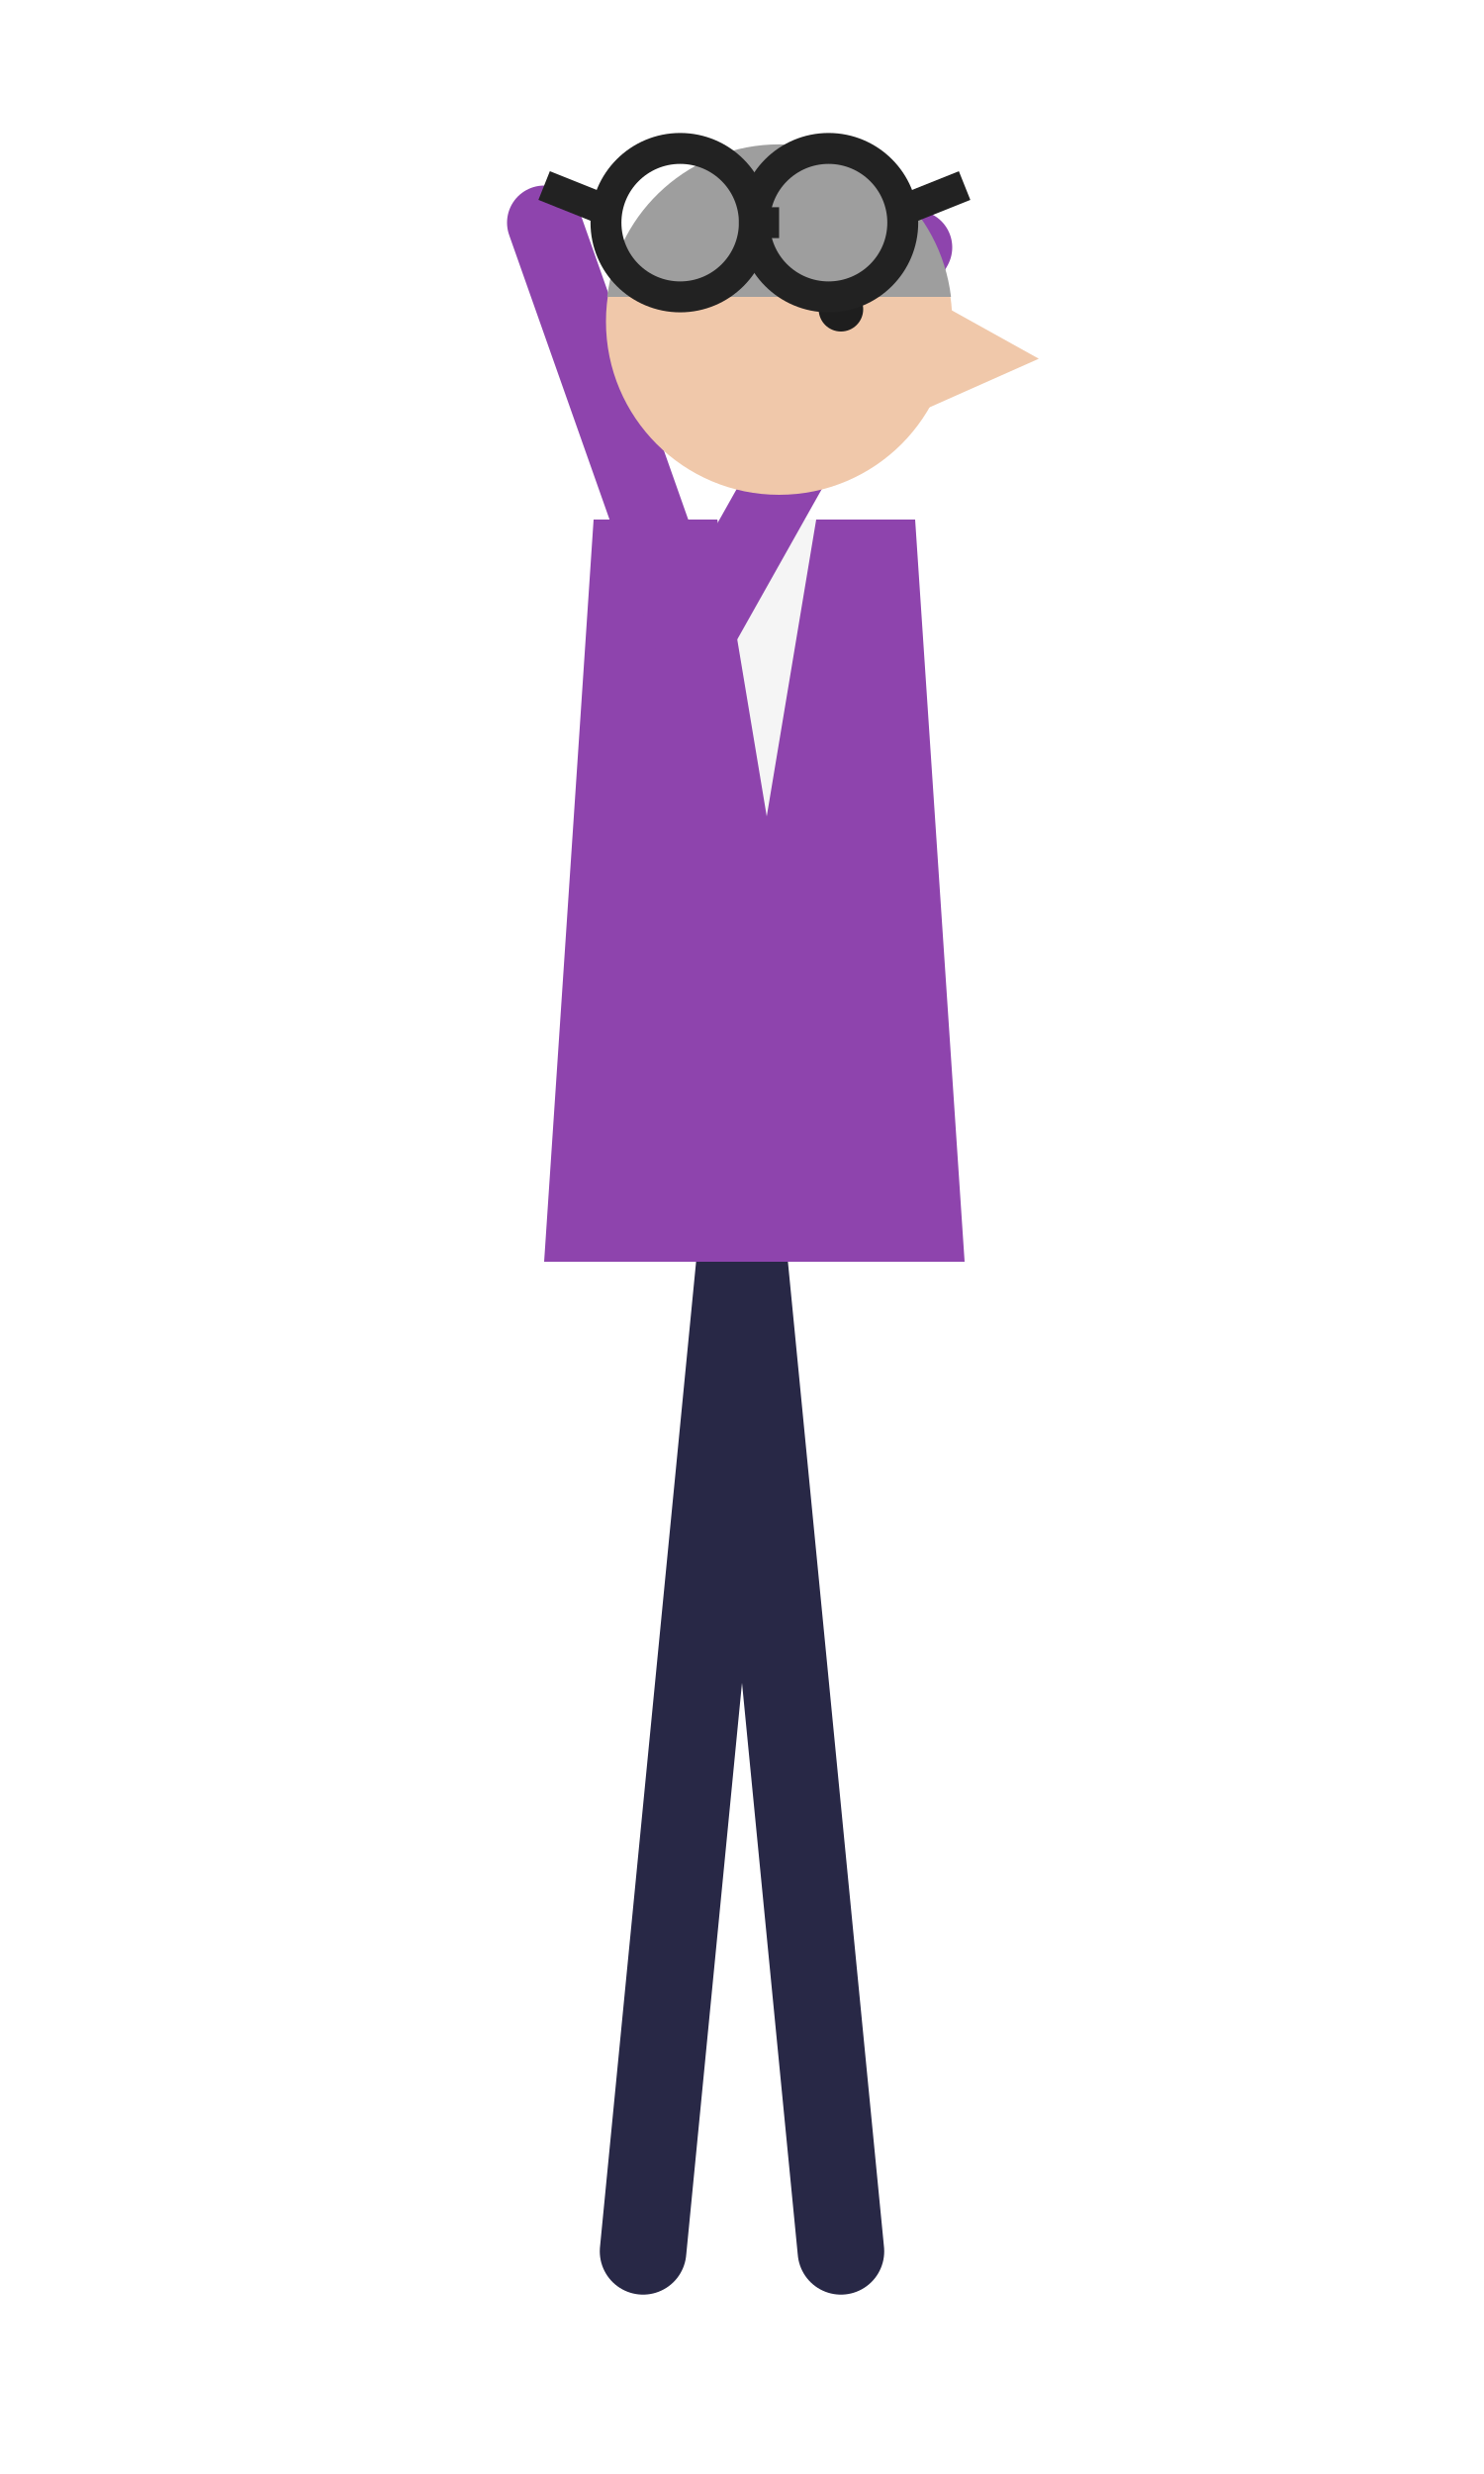
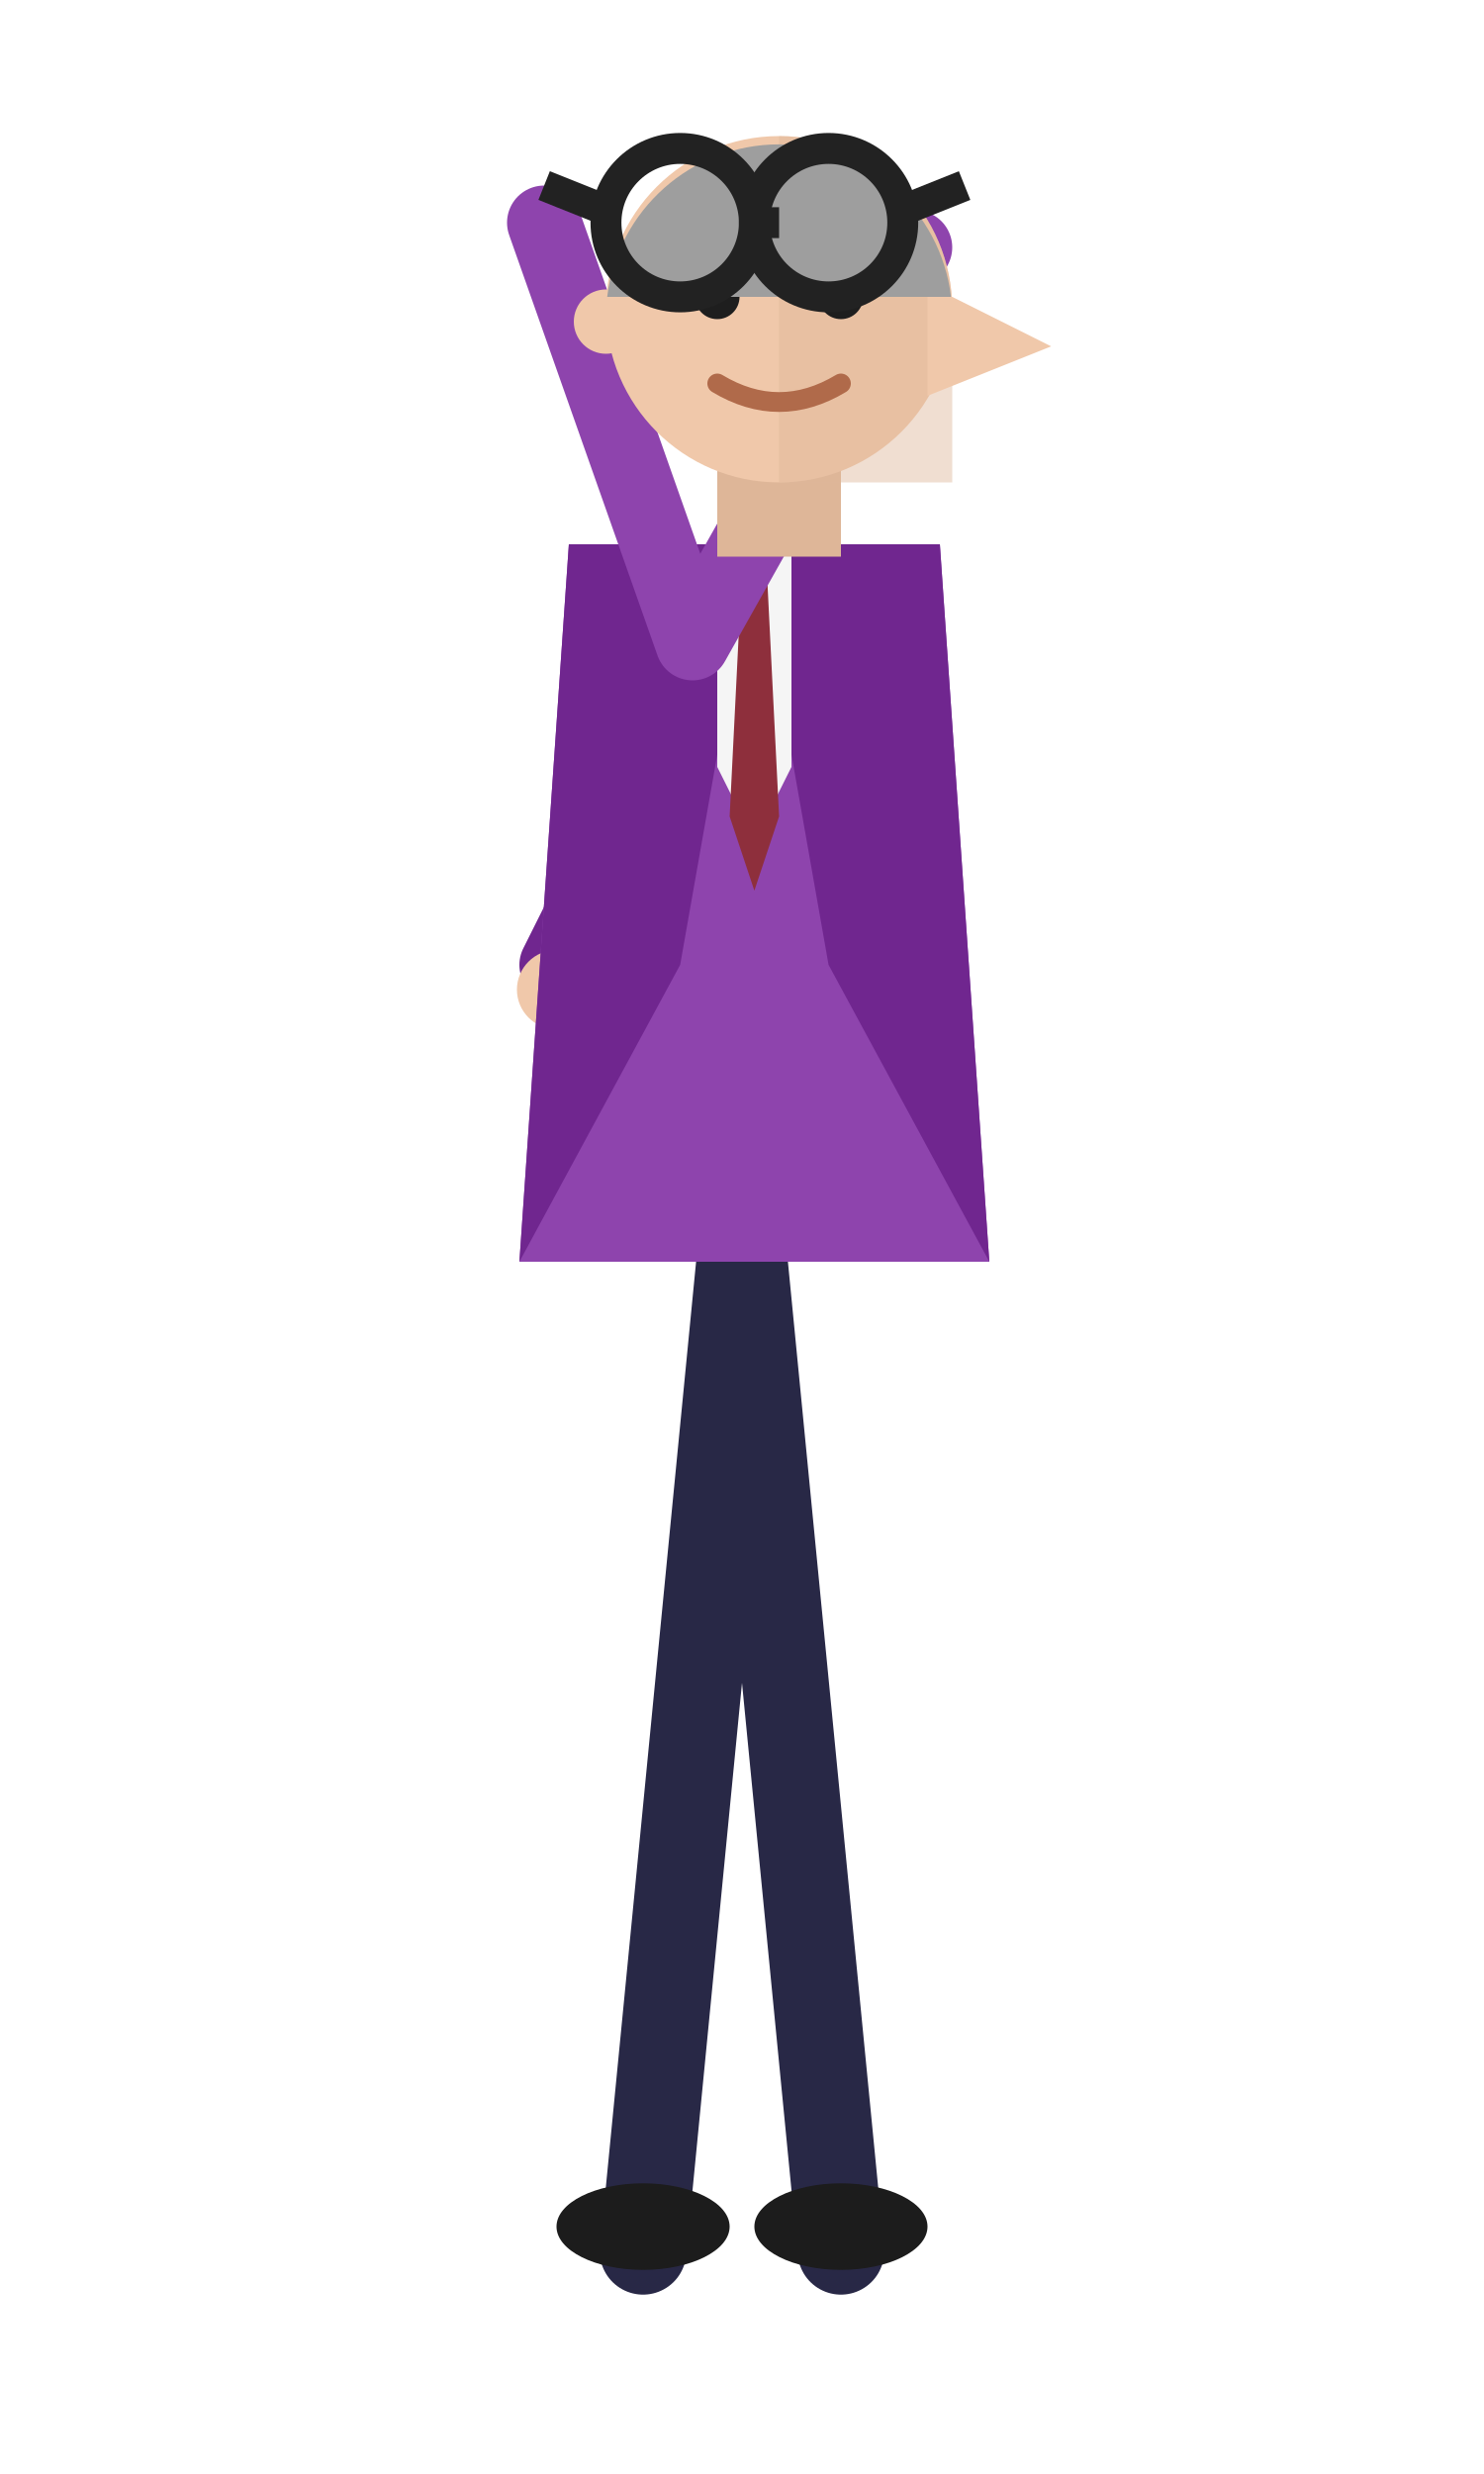
<svg xmlns="http://www.w3.org/2000/svg" viewBox="0 0 120 200" width="120" height="200">
  <g stroke="#282846" stroke-width="7" stroke-linecap="round" fill="none">
    <path d="M60 100 L68 182 M60 100 L52 182" />
  </g>
-   <path d="M48 42 L74 42 L78 102 L44 102 Z" fill="#8e44ad" />
-   <path d="M58 42 L66 42 L62 66 Z" fill="#f5f5f5" />
+   <ellipse cx="68" cy="180" rx="7" ry="3.5" fill="#1c1c1c" />
+   <ellipse cx="52" cy="180" rx="7" ry="3.5" fill="#1c1c1c" />
+   <g stroke="#70268f" stroke-width="6" stroke-linecap="round" fill="none">
+     <path d="M57 54 L45 78" />
+   </g>
+   <circle cx="45" cy="80" r="3.2" fill="#f0c8aa" />
+   <path d="M46 44 L76 44 L80 102 L42 102 Z" fill="#8e44ad" />
+   <path d="M46 44 L61 44 L55 78 L42 102 L46 44 Z" fill="#70268f" />
+   <path d="M76 44 L61 44 L67 78 L80 102 L76 44 Z" fill="#70268f" />
+   <path d="M58 44 L64 44 L64 62 L61 68 L58 62 Z" fill="#f5f5f5" />
+   <path d="M60 46 L62 46 L63 66 L61 72 L59 66 Z" fill="#8e2f3c" />
  <g stroke="#8e44ad" stroke-width="6" stroke-linecap="round" fill="none">
    <path d="M56 52 L44 18 M56 52 L74 20" />
  </g>
-   <circle cx="63" cy="26" r="14" fill="#f0c8aa" />
-   <path d="M75 24 L84 29 L75 33 Z" fill="#f0c8aa" />
+   <rect x="58" y="36" width="10" height="9" fill="#deb698" />
+   <circle cx="63" cy="25" r="14" fill="#f0c8aa" />
+   <path d="M63 11 A14 14 0 0 1 77 25 L77 39 L63 39 Z" fill="#deb698" opacity="0.45" />
+   <circle cx="49" cy="26" r="2.6" fill="#f0c8aa" />
+   <path d="M75 23 L85 28 L75 32 Z" fill="#f0c8aa" />
+   <circle cx="58" cy="24" r="1.8" fill="#1e1e1e" />
+   <circle cx="68" cy="24" r="1.8" fill="#1e1e1e" />
+   <path d="M55 20 L61 20 M65 20 L71 20" stroke="#9e9e9e" stroke-width="1.6" stroke-linecap="round" />
+   <path d="M58 31 Q63 34 68 31" stroke="#b06a4a" stroke-width="1.6" fill="none" stroke-linecap="round" />
  <path d="M49.1 24 A14 14 0 0 1 76.9 24 Z" fill="#9e9e9e" />
-   <circle cx="68" cy="25" r="1.8" fill="#1e1e1e" />
  <g stroke="#222" stroke-width="2.5" fill="none">
    <circle cx="55" cy="18" r="6" />
    <circle cx="67" cy="18" r="6" />
    <path d="M61 18 L63 18 M49 17 L44 15 M73 17 L78 15" />
  </g>
</svg>
